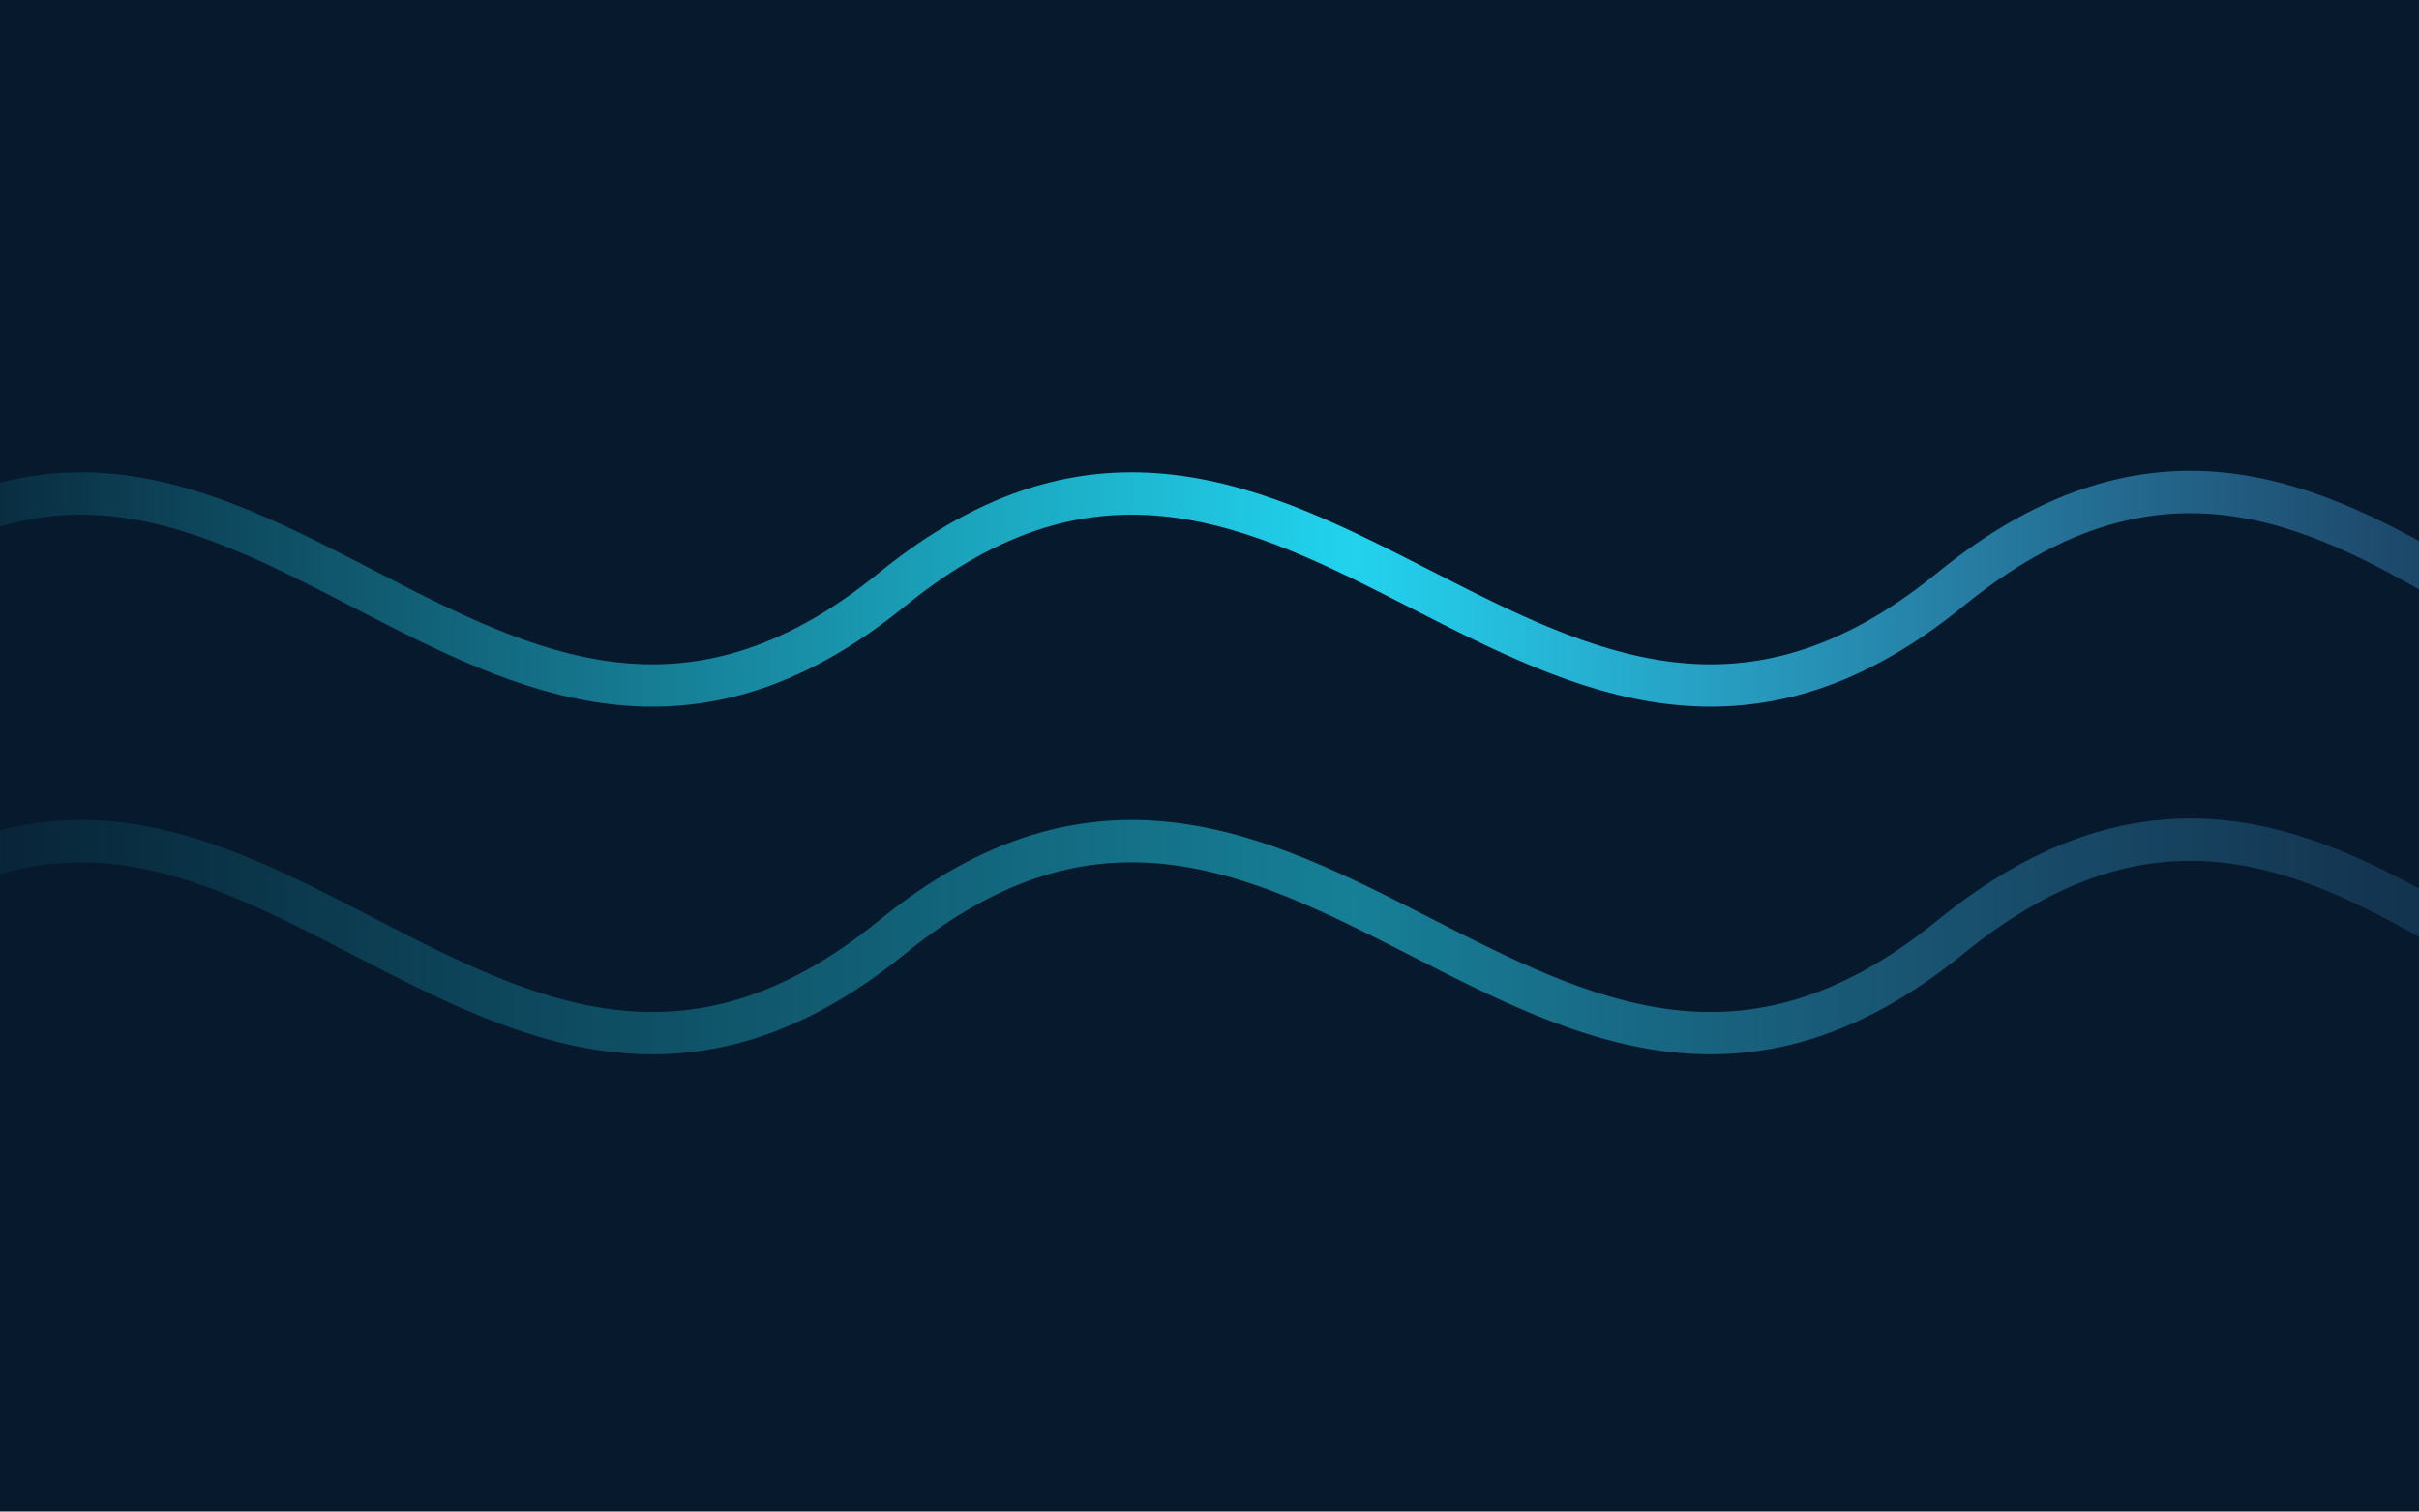
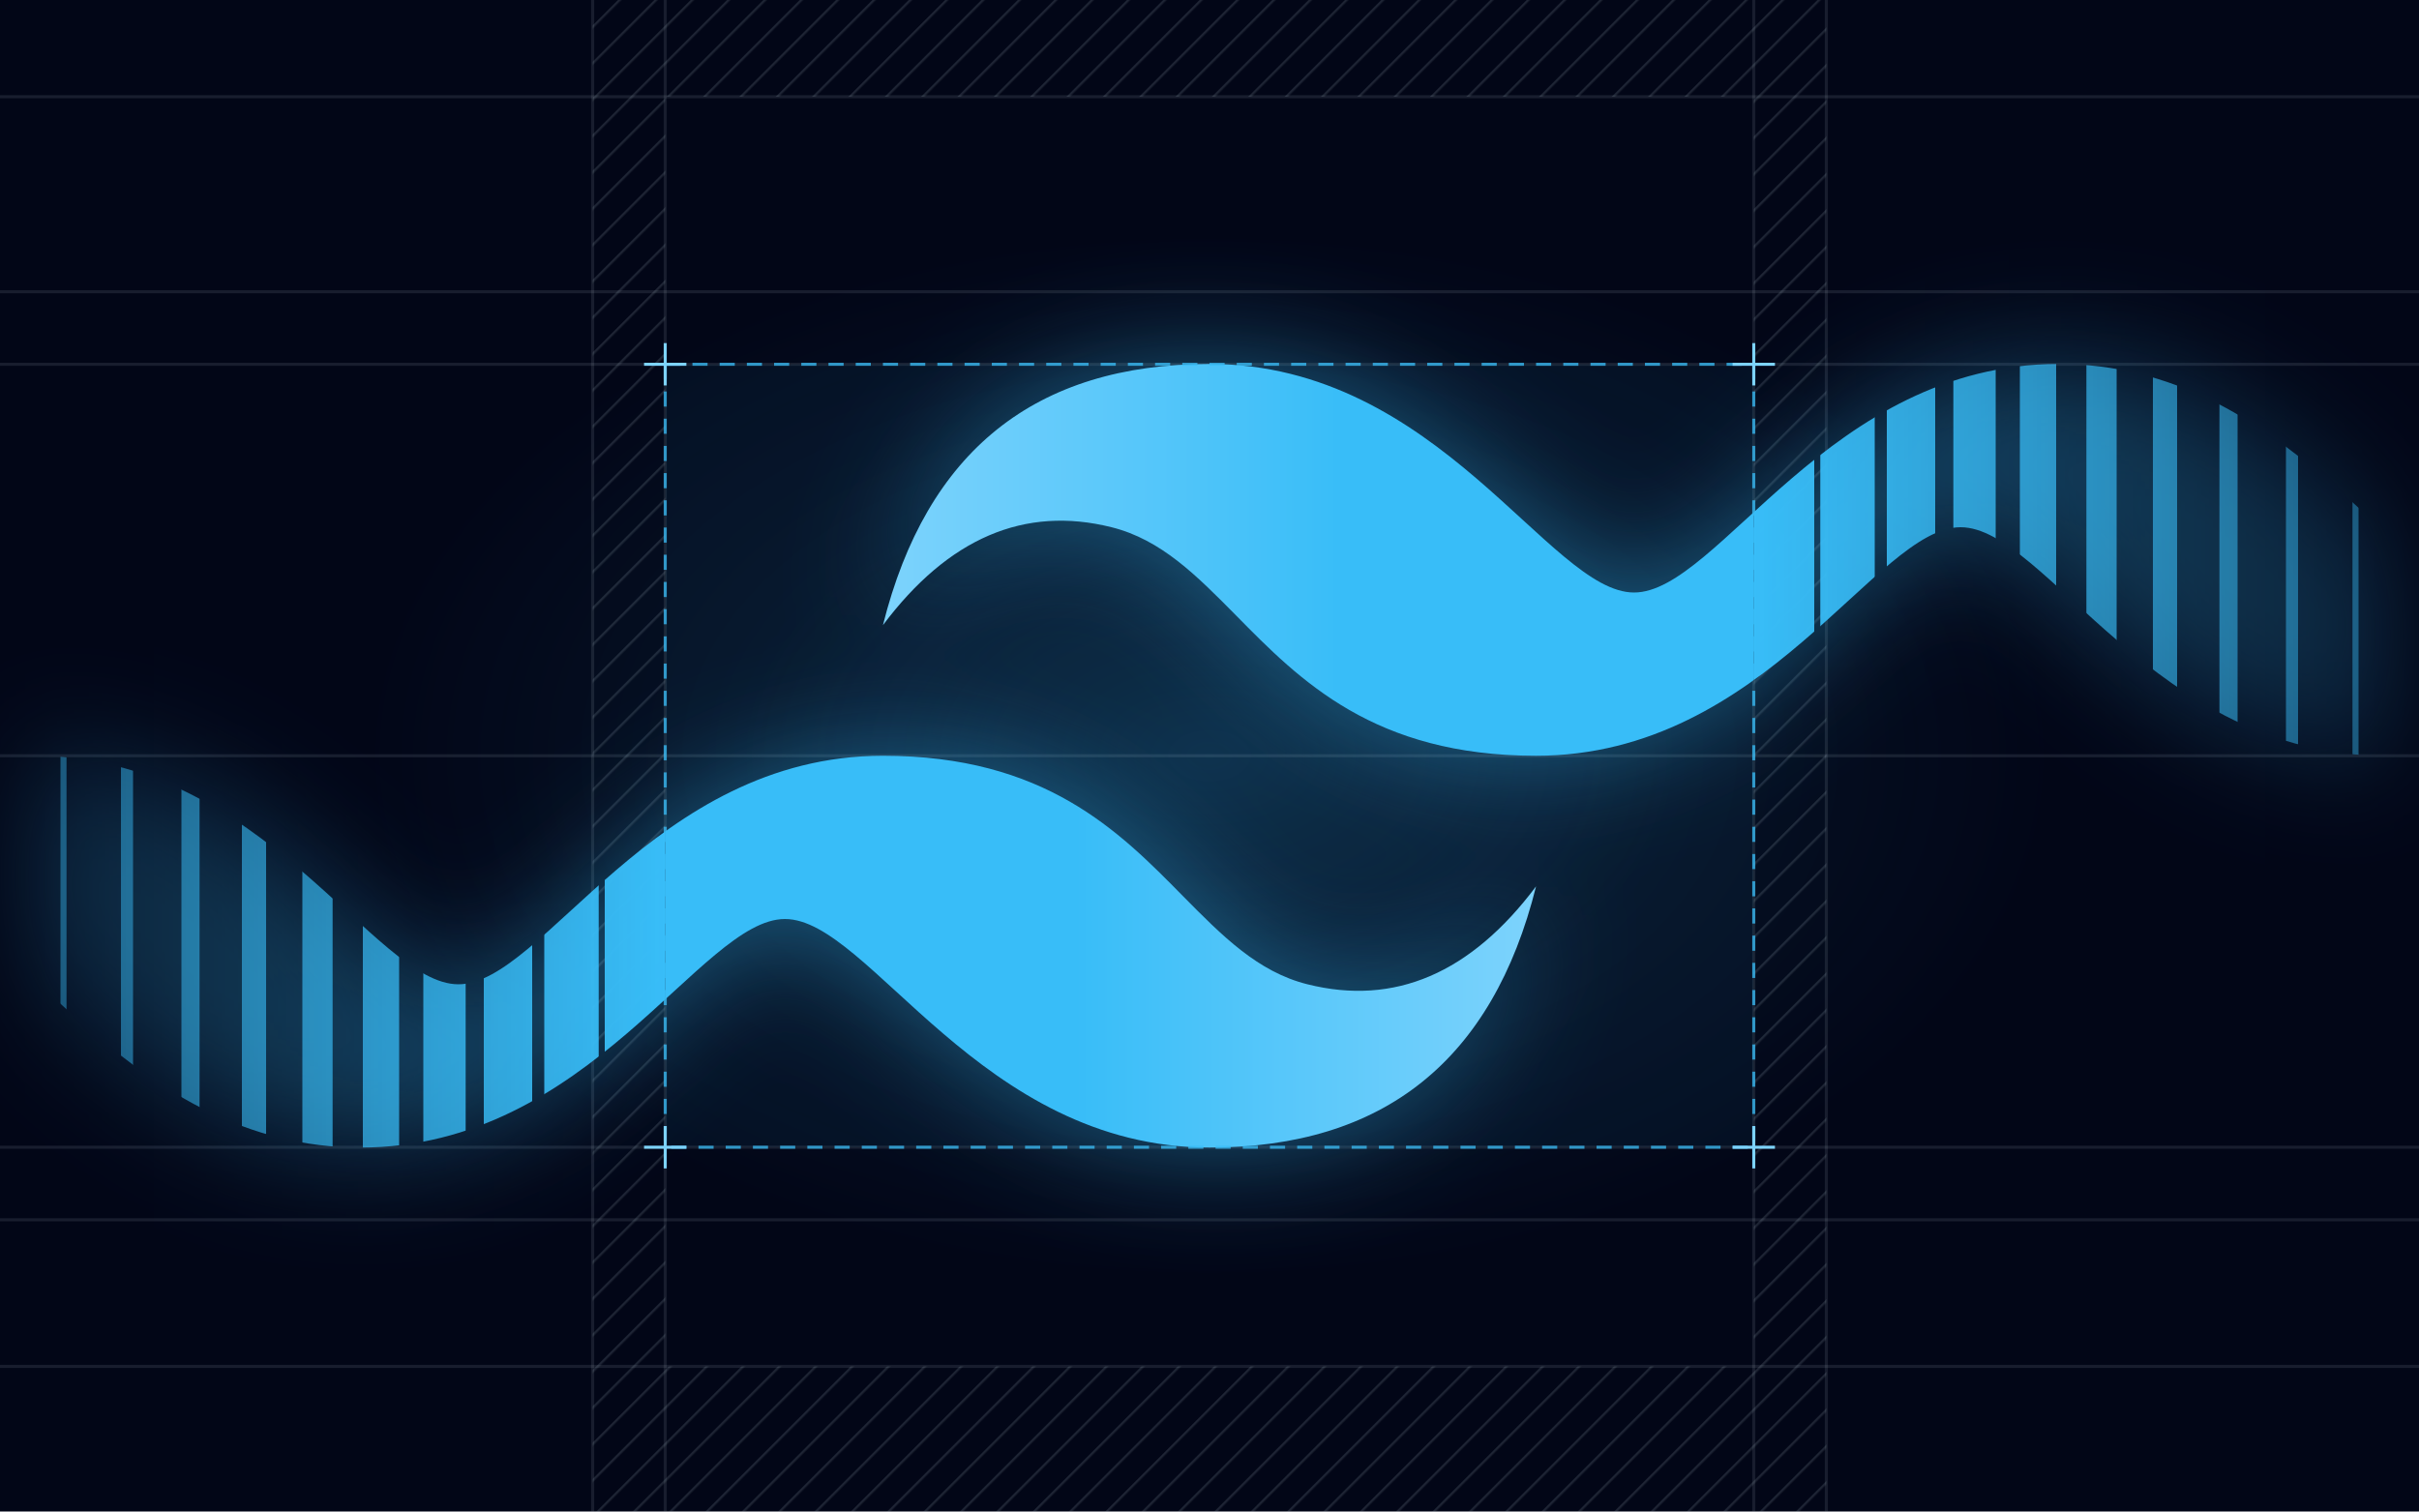
- <svg xmlns="http://www.w3.org/2000/svg" width="1600" height="1000" viewBox="0 0 1600 1000">
-   <rect width="1600" height="1000" fill="#071a2d" />
+ <svg xmlns="http://www.w3.org/2000/svg" width="1600" height="1000" viewBox="0 0 1600 1000" fill="none">
  <defs>
-     <linearGradient id="w" x1="0" x2="1">
-       <stop stop-color="#22d3ee" stop-opacity="0" />
-       <stop offset=".5" stop-color="#22d3ee" />
-       <stop offset="1" stop-color="#60a5fa" stop-opacity="0" />
+     <pattern id="hatch" width="17" height="17" patternUnits="userSpaceOnUse" patternTransform="rotate(45)">
+       <rect width="1.6" height="17" fill="#E0F2FE" fill-opacity=".12" />
+     </pattern>
+     <radialGradient id="glow" cx="800" cy="500" r="560" gradientUnits="userSpaceOnUse" gradientTransform="translate(800 500) scale(1 .62) translate(-800 -500)">
+       <stop stop-color="#38BDF8" stop-opacity=".2" />
+       <stop offset=".55" stop-color="#38BDF8" stop-opacity=".06" />
+       <stop offset="1" stop-color="#38BDF8" stop-opacity="0" />
+     </radialGradient>
+     <linearGradient id="upFill" x1="584" y1="0" x2="1600" y2="0" gradientUnits="userSpaceOnUse">
+       <stop stop-color="#7DD3FC" />
+       <stop offset=".3" stop-color="#38BDF8" />
+       <stop offset="1" stop-color="#38BDF8" />
    </linearGradient>
+     <linearGradient id="lowFill" x1="1016" y1="0" x2="0" y2="0" gradientUnits="userSpaceOnUse">
+       <stop stop-color="#7DD3FC" />
+       <stop offset=".3" stop-color="#38BDF8" />
+       <stop offset="1" stop-color="#38BDF8" />
+     </linearGradient>
+     <linearGradient id="fade" x1="0" y1="0" x2="1600" y2="0" gradientUnits="userSpaceOnUse">
+       <stop stop-color="#fff" stop-opacity=".35" />
+       <stop offset="0.275" stop-color="#fff" />
+       <stop offset="0.725" stop-color="#fff" />
+       <stop offset="1" stop-color="#fff" stop-opacity=".35" />
+     </linearGradient>
+     <mask id="slices" maskUnits="userSpaceOnUse" x="0" y="0" width="1600" height="1000">
+       <g fill="url(#fade)">
+         <rect x="440" width="720" height="1000" />
+         <rect x="1160" width="40" height="1000" />
+         <rect x="1204" width="36" height="1000" />
+         <rect x="1248" width="32" height="1000" />
+         <rect x="1292" width="28" height="1000" />
+         <rect x="1336" width="24" height="1000" />
+         <rect x="1380" width="20" height="1000" />
+         <rect x="1424" width="16" height="1000" />
+         <rect x="1468" width="12" height="1000" />
+         <rect x="1512" width="8" height="1000" />
+         <rect x="1556" width="4" height="1000" />
+         <rect x="400" width="40" height="1000" />
+         <rect x="360" width="36" height="1000" />
+         <rect x="320" width="32" height="1000" />
+         <rect x="280" width="28" height="1000" />
+         <rect x="240" width="24" height="1000" />
+         <rect x="200" width="20" height="1000" />
+         <rect x="160" width="16" height="1000" />
+         <rect x="120" width="12" height="1000" />
+         <rect x="80" width="8" height="1000" />
+         <rect x="40" width="4" height="1000" />
+       </g>
+     </mask>
+     <mask id="soft" maskUnits="userSpaceOnUse" x="0" y="0" width="1600" height="1000">
+       <rect width="1600" height="1000" fill="url(#fade)" />
+     </mask>
+     <filter id="blur" filterUnits="userSpaceOnUse" x="-200" y="-200" width="2000" height="1400">
+       <feGaussianBlur stdDeviation="38" />
+     </filter>
  </defs>
-   <g fill="none" stroke="url(#w)" stroke-width="28" stroke-linecap="round">
-     <path d="M-100 390c260-220 420 220 690 0s430 220 700 0 420 210 600 10" />
-     <path d="M-100 620c260-220 420 220 690 0s430 220 700 0 420 210 600 10" opacity=".55" />
+   <rect width="1600" height="1000" fill="#020617" />
+   <rect width="1600" height="1000" fill="url(#glow)" />
+   <rect x="440" y="241" width="720" height="518" fill="#38BDF8" fill-opacity=".05" />
+   <g fill="url(#hatch)">
+     <rect x="392" width="48" height="1000" />
+     <rect x="1160" width="48" height="1000" />
+     <rect x="440" y="0" width="720" height="64" />
+     <rect x="440" y="904" width="720" height="96" />
  </g>
+   <g stroke="#E0F2FE" stroke-opacity=".1" stroke-width="2">
+     <path d="M0 64H1600" />
+     <path d="M0 193H1600" />
+     <path d="M0 241H1600" />
+     <path d="M0 500H1600" />
+     <path d="M0 759H1600" />
+     <path d="M0 807H1600" />
+     <path d="M0 904H1600" />
+     <path d="M392 0V1000" />
+     <path d="M440 0V1000" />
+     <path d="M1160 0V1000" />
+     <path d="M1208 0V1000" />
+   </g>
+   <g mask="url(#soft)">
+     <g filter="url(#blur)" opacity=".42">
+       <path d="M584 413.6C612.8 298.4 684.8 240.8 800 240.8C952 240.8 1024.8 392 1080.8 392C1136.8 392 1209.6 240.8 1361.6 240.8C1513.6 240.8 1586.4 392 1642.4 392C1698.4 392 1771.2 240.8 1923.2 240.8C2075.2 240.8 2148 392 2204 392C2260 392 2332.8 240.8 2484.8 240.8C2484.8 240.8 2700.8 500 2700.8 500C2548.8 500 2476 348.8 2420 348.8C2364 348.8 2291.2 500 2139.2 500C1987.2 500 1914.4 348.8 1858.4 348.8C1802.4 348.8 1729.6 500 1577.6 500C1425.6 500 1352.8 348.8 1296.8 348.8C1240.8 348.8 1168 500 1016 500C908.9 500 859.9 450.2 817.6 407.2C791.6 380.9 768.1 357 735.2 348.8C677.6 334.4 627.2 356 584 413.6Z" fill="#38BDF8" />
+       <path d="M-1100.8 500C-948.8 500 -876 651.2 -820 651.2C-764 651.2 -691.2 500 -539.2 500C-387.2 500 -314.4 651.2 -258.4 651.2C-202.4 651.2 -129.6 500 22.4 500C174.4 500 247.2 651.2 303.2 651.2C359.2 651.2 432 500 584 500C691.1 500 740.1 549.8 782.4 592.8C808.4 619.1 831.9 643 864.8 651.2C922.4 665.6 972.8 644 1016 586.4C987.2 701.6 915.2 759.2 800 759.2C648 759.2 575.2 608 519.2 608C463.2 608 390.4 759.2 238.4 759.2C86.4 759.2 13.6 608 -42.4 608C-98.4 608 -171.2 759.2 -323.2 759.2C-475.2 759.2 -548 608 -604 608C-660 608 -732.8 759.2 -884.8 759.2C-884.8 759.2 -1100.8 500 -1100.8 500Z" fill="#38BDF8" />
+     </g>
+   </g>
+   <g mask="url(#slices)">
+     <path d="M584 413.6C612.8 298.4 684.8 240.8 800 240.8C952 240.8 1024.8 392 1080.8 392C1136.8 392 1209.6 240.8 1361.6 240.8C1513.6 240.8 1586.4 392 1642.4 392C1698.4 392 1771.2 240.8 1923.2 240.8C2075.2 240.8 2148 392 2204 392C2260 392 2332.8 240.8 2484.8 240.8C2484.8 240.8 2700.8 500 2700.8 500C2548.8 500 2476 348.8 2420 348.8C2364 348.8 2291.2 500 2139.2 500C1987.2 500 1914.4 348.8 1858.4 348.8C1802.4 348.8 1729.6 500 1577.6 500C1425.6 500 1352.8 348.8 1296.8 348.8C1240.8 348.8 1168 500 1016 500C908.9 500 859.9 450.2 817.6 407.2C791.6 380.9 768.1 357 735.2 348.8C677.6 334.4 627.2 356 584 413.6Z" fill="url(#upFill)" />
+     <path d="M-1100.8 500C-948.8 500 -876 651.2 -820 651.2C-764 651.2 -691.2 500 -539.2 500C-387.2 500 -314.4 651.2 -258.4 651.2C-202.4 651.2 -129.6 500 22.4 500C174.4 500 247.2 651.2 303.2 651.2C359.2 651.2 432 500 584 500C691.1 500 740.1 549.8 782.4 592.8C808.4 619.1 831.9 643 864.8 651.2C922.4 665.6 972.8 644 1016 586.4C987.2 701.6 915.2 759.2 800 759.2C648 759.2 575.2 608 519.2 608C463.2 608 390.4 759.2 238.4 759.2C86.4 759.2 13.6 608 -42.4 608C-98.4 608 -171.2 759.2 -323.2 759.2C-475.2 759.2 -548 608 -604 608C-660 608 -732.8 759.2 -884.8 759.2C-884.8 759.2 -1100.8 500 -1100.8 500Z" fill="url(#lowFill)" />
+   </g>
+   <rect x="440" y="241" width="720" height="518" stroke="#38BDF8" stroke-opacity=".75" stroke-width="2" stroke-dasharray="10 8" />
+   <path d="M426 241H454M440 227V255M1146 241H1174M1160 227V255M426 759H454M440 745V773M1146 759H1174M1160 745V773" stroke="#7DD3FC" stroke-width="2" />
</svg>
